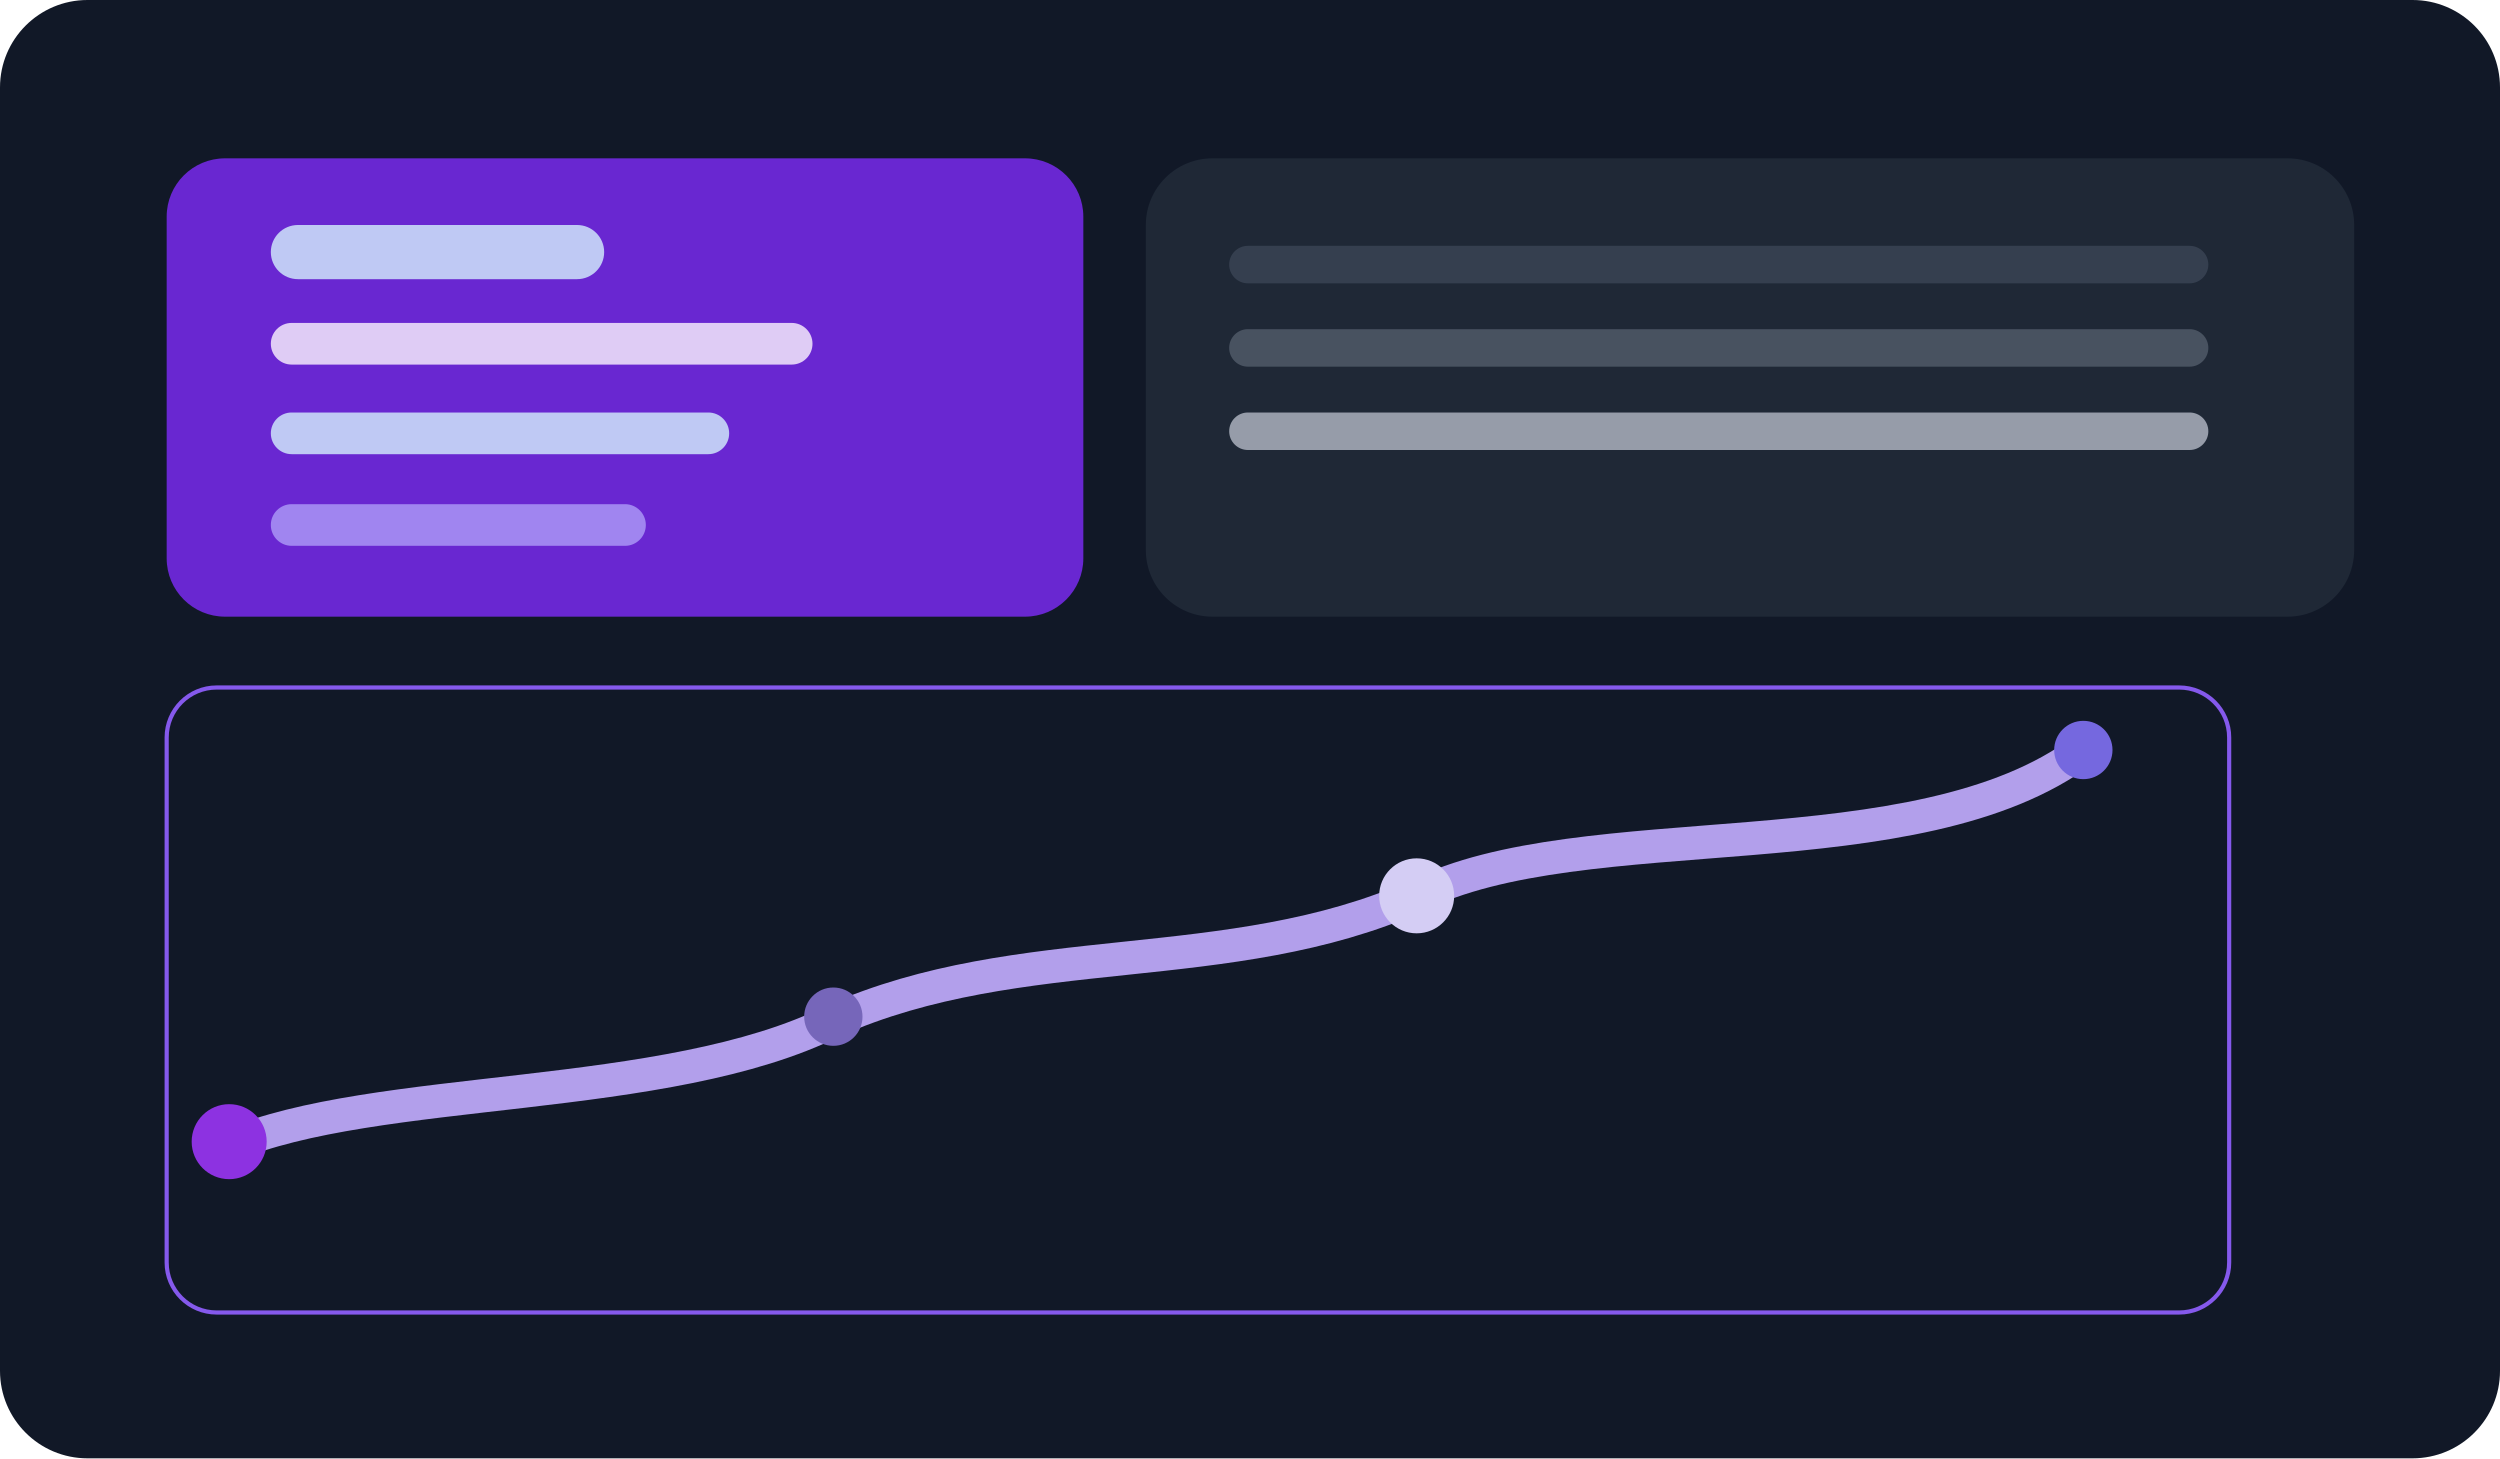
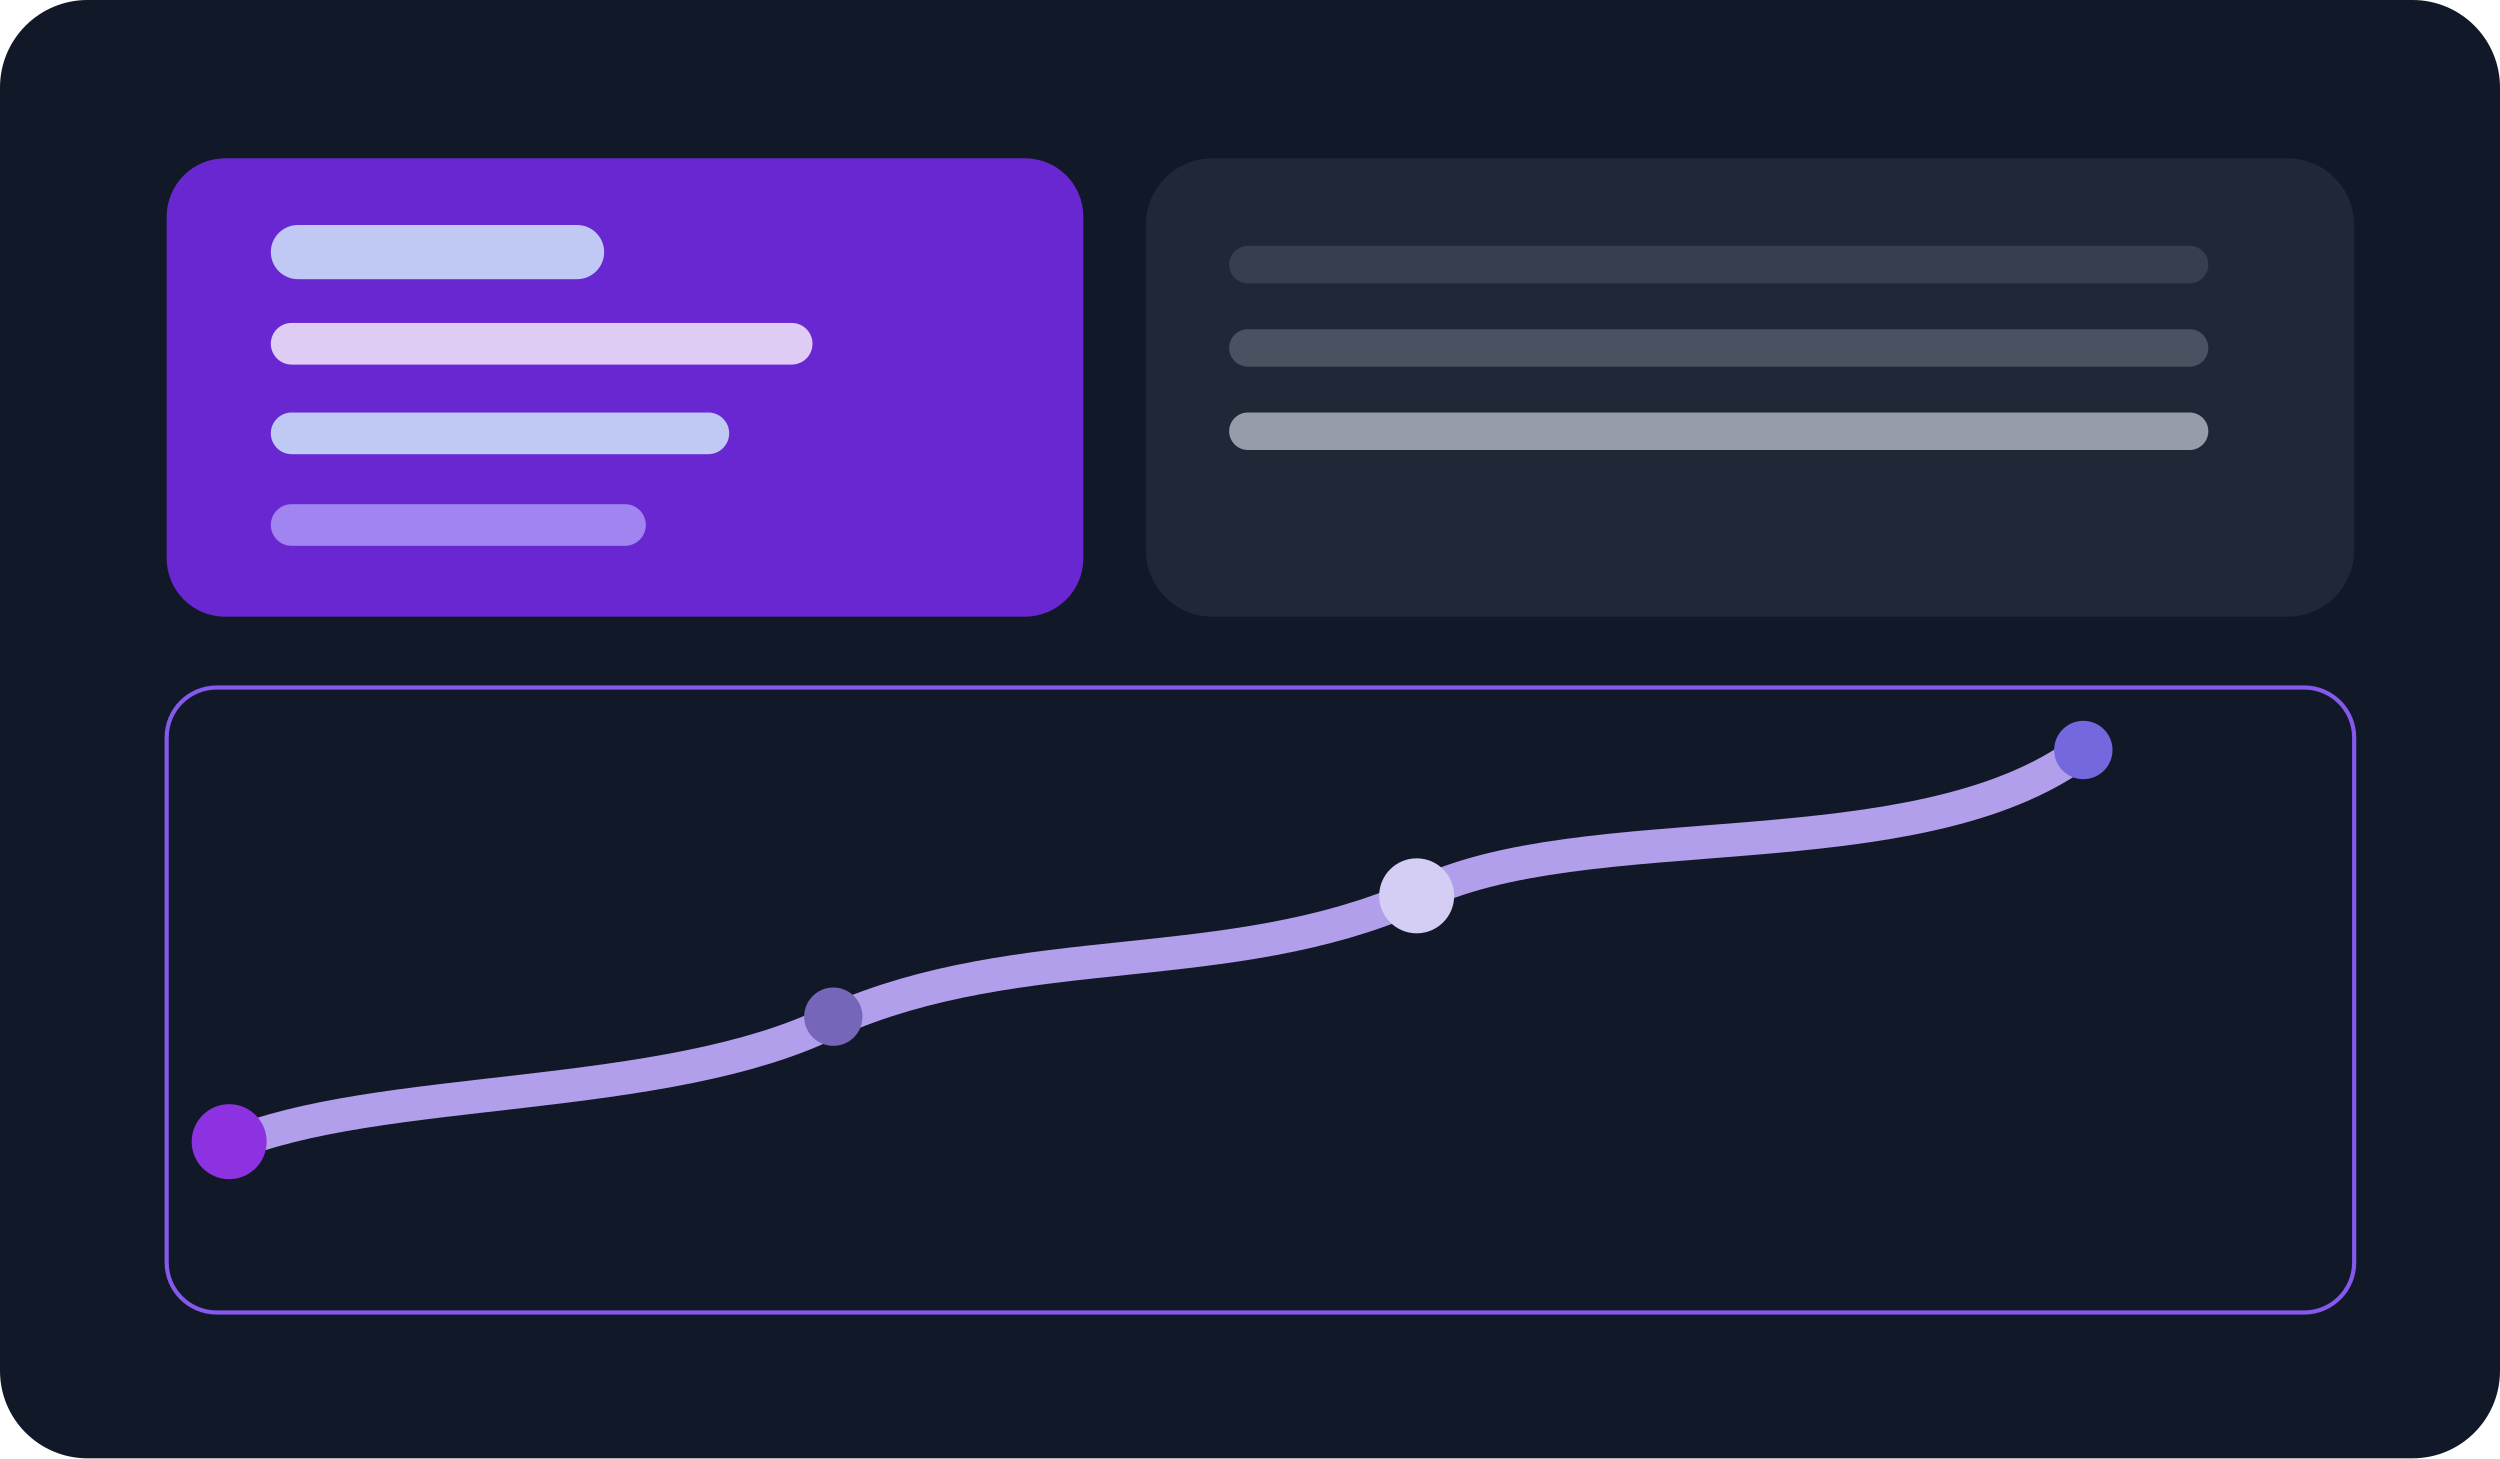
<svg xmlns="http://www.w3.org/2000/svg" width="1200" height="700" viewBox="0 0 1200 700" fill="none">
  <rect width="1200" height="700" rx="42" fill="#111827" />
  <g opacity="0.95">
    <rect x="80" y="76" width="440" height="220" rx="28" fill="#6D28D9" />
    <rect x="550" y="76" width="580" height="220" rx="32" fill="#1F2937" />
    <rect x="130" y="108" width="160" height="26" rx="13" fill="#C7D2FE" />
    <rect x="130" y="155" width="260" height="20" rx="10" fill="#E9D5FF" />
    <rect x="130" y="198" width="220" height="20" rx="10" fill="#C7D2FE" />
    <rect x="130" y="242" width="180" height="20" rx="10" fill="#A78BFA" />
    <rect x="590" y="118" width="470" height="18" rx="9" fill="#374151" />
    <rect x="590" y="158" width="470" height="18" rx="9" fill="#4B5563" />
    <rect x="590" y="198" width="470" height="18" rx="9" fill="#9CA3AF" />
    <g transform="translate(820 100)">
-       <rect x="-740" y="230" width="990" height="300" rx="24" fill="#111827" stroke="#8B5CF6" stroke-width="2" />
+       <rect x="-740" y="230" width="1050" height="300" rx="24" fill="#111827" stroke="#8B5CF6" stroke-width="2" />
    </g>
    <path d="M110 550C180 520 320 530 400 490C490 450 590 470 680 430C760 390 920 420 1000 360" stroke="#baa6f4" stroke-width="16" stroke-linecap="round" />
    <circle cx="110" cy="548" r="18" fill="#9333EA" />
    <circle cx="400" cy="488" r="14" fill="#7b6ac1" />
    <circle cx="680" cy="430" r="18" fill="#DDD6FE" />
    <circle cx="1000" cy="360" r="14" fill="#7a6ce8" />
  </g>
</svg>
